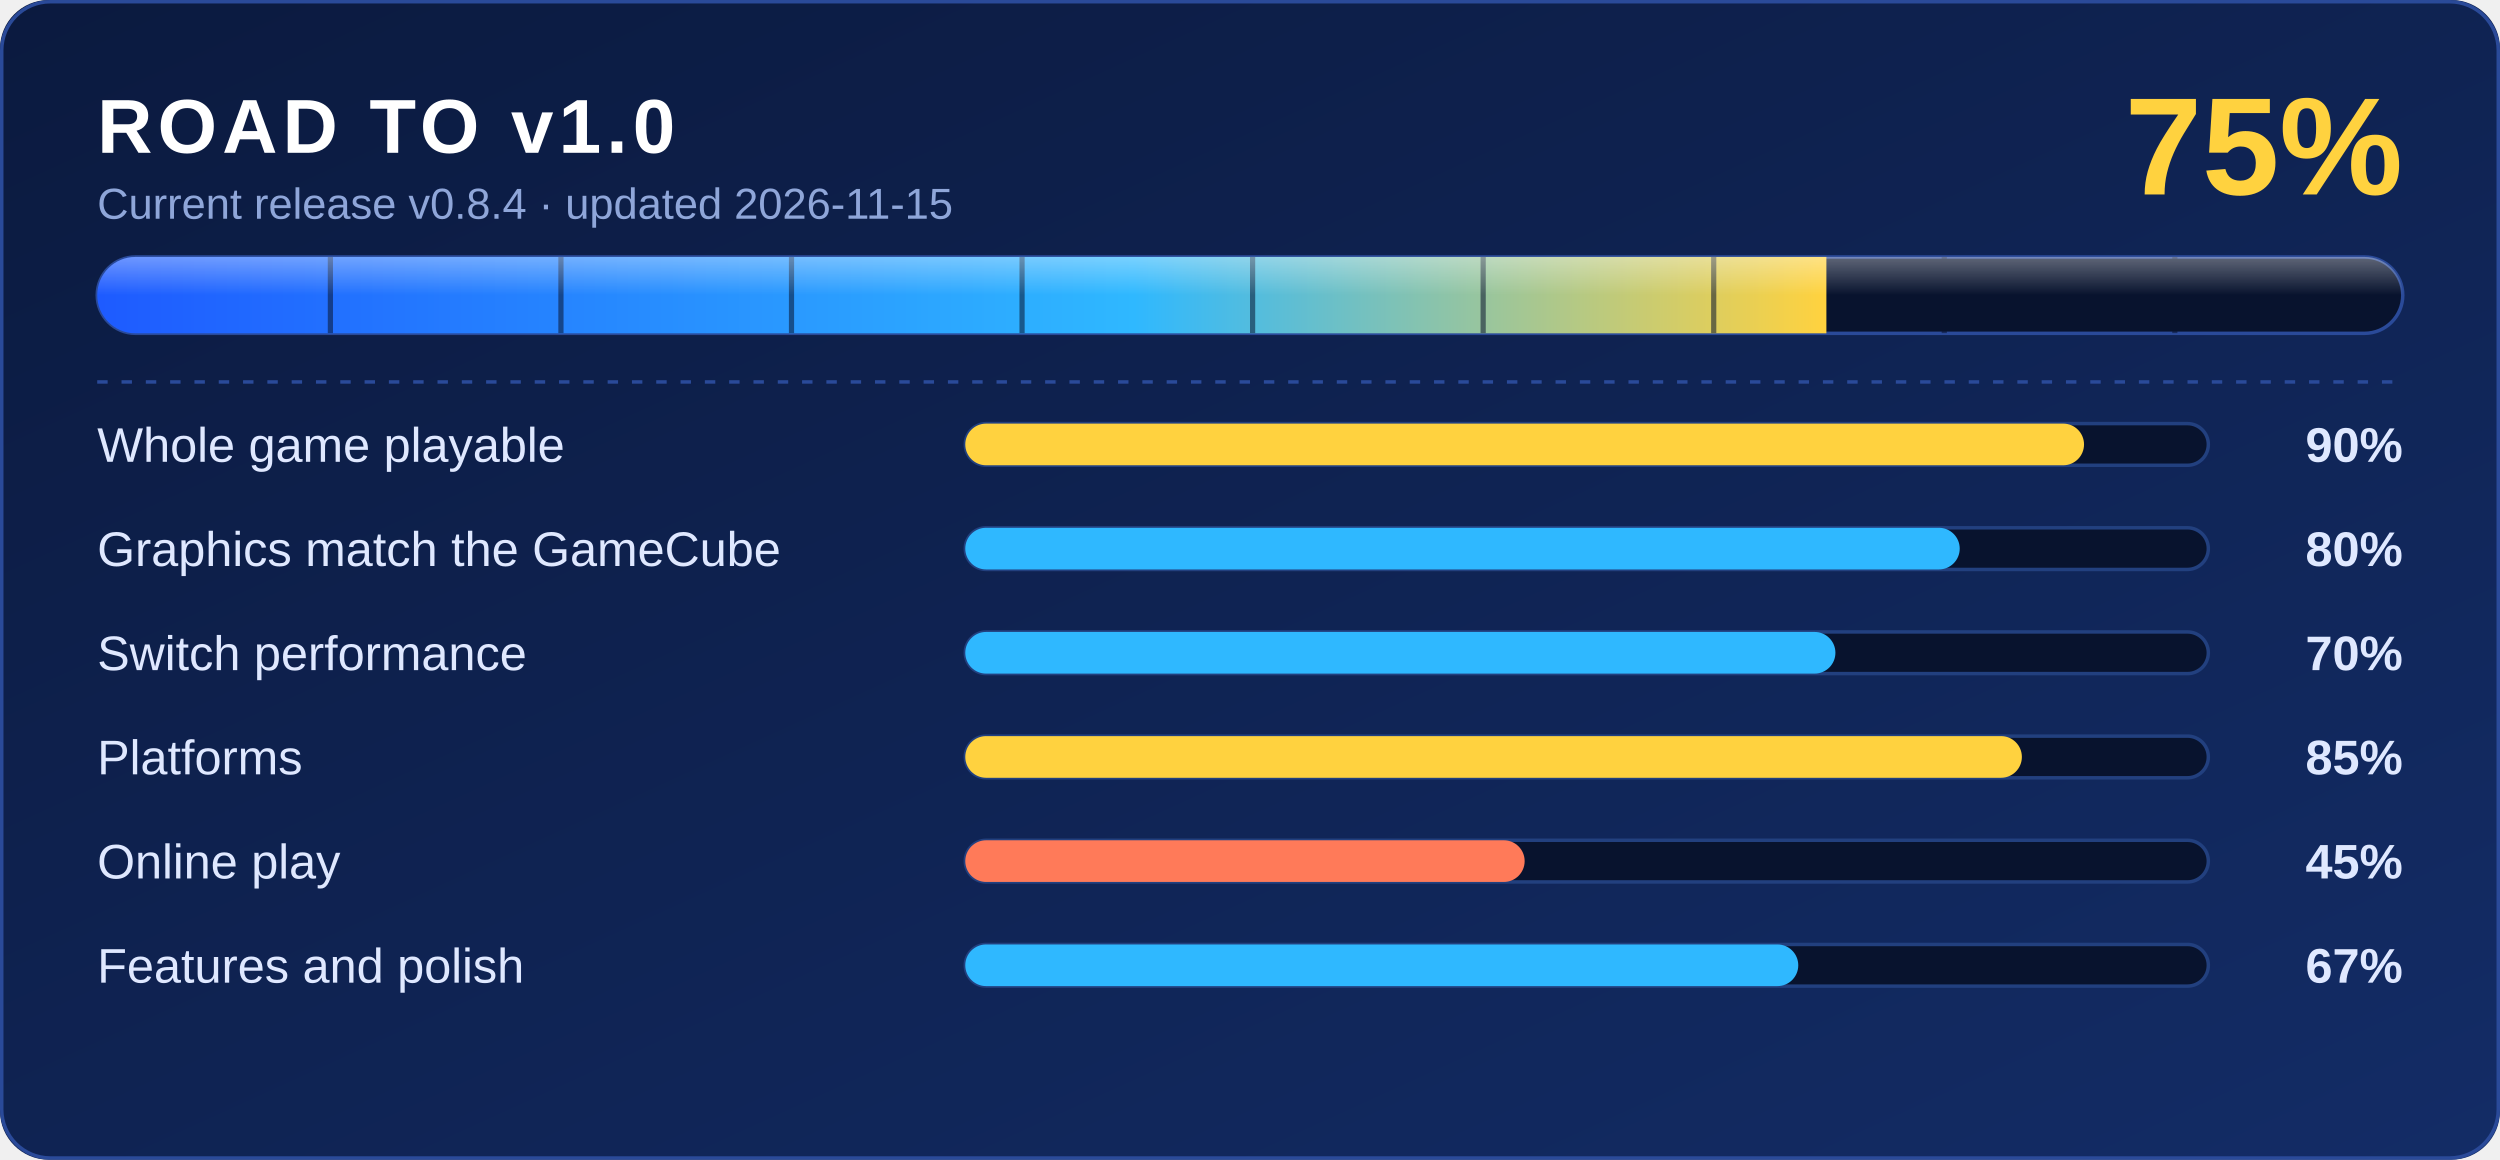
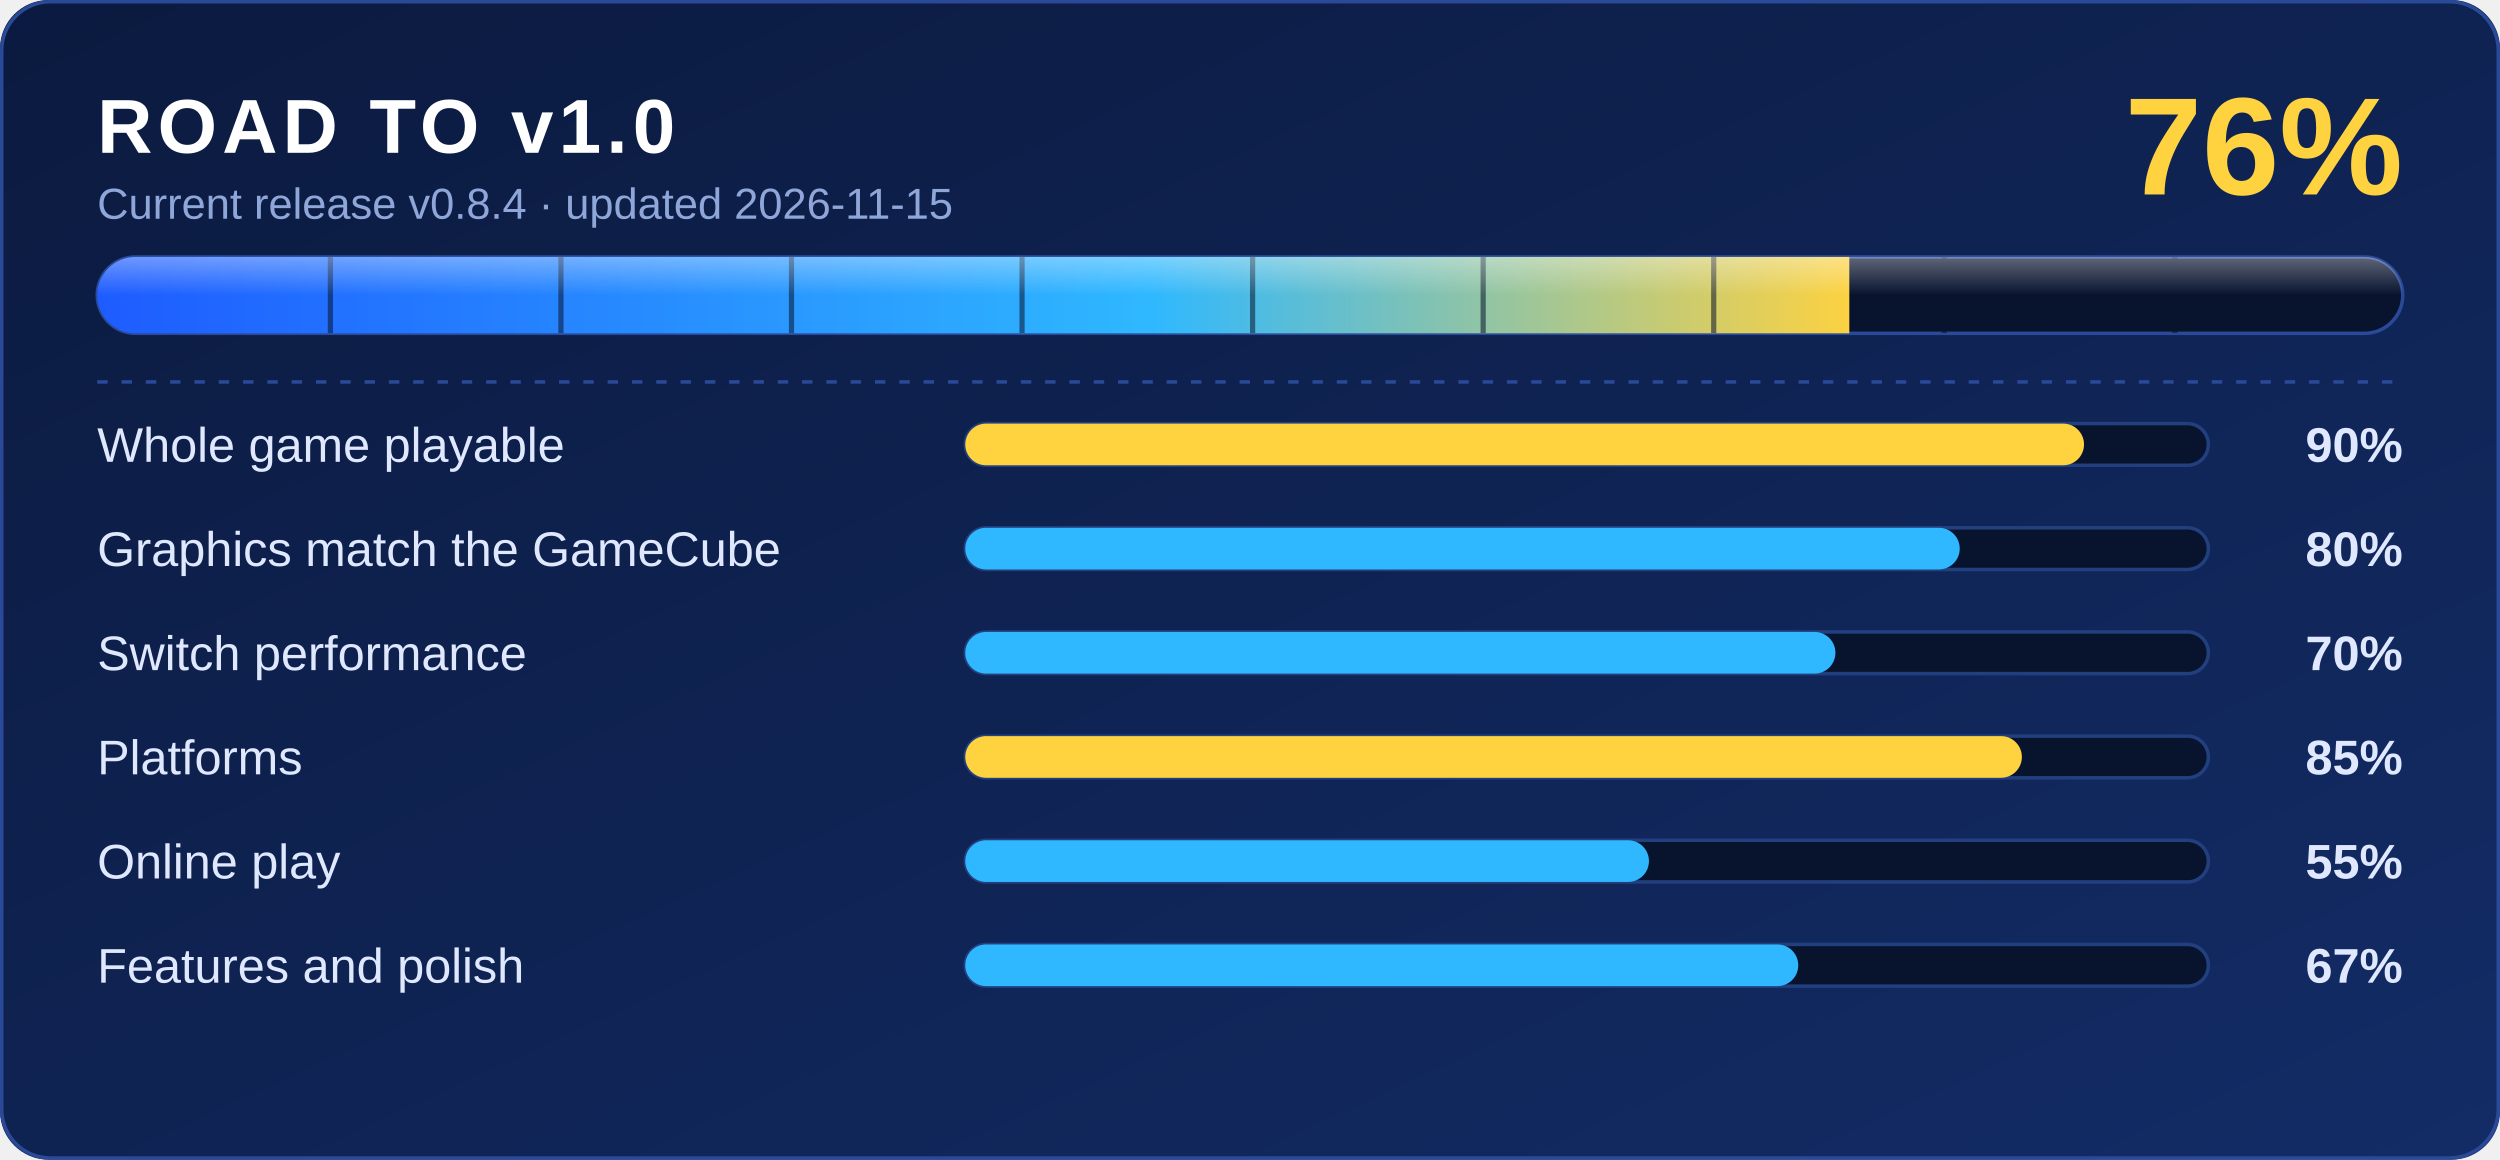
- <svg xmlns="http://www.w3.org/2000/svg" width="720" height="334" viewBox="0 0 720 334" role="img" aria-label="Road to v1.0: 75% done">
+ <svg xmlns="http://www.w3.org/2000/svg" width="720" height="334" viewBox="0 0 720 334" role="img" aria-label="Road to v1.0: 76% done">
  <defs>
    <linearGradient id="bg" x1="0" y1="0" x2="1" y2="1">
      <stop offset="0" stop-color="#0b1a3f" />
      <stop offset="1" stop-color="#132c66" />
    </linearGradient>
    <linearGradient id="fill" x1="0" y1="0" x2="1" y2="0">
      <stop offset="0" stop-color="#1e5bff" />
      <stop offset="0.6" stop-color="#2fb8ff" />
      <stop offset="1" stop-color="#ffd23f" />
    </linearGradient>
    <linearGradient id="shine" x1="0" y1="0" x2="0" y2="1">
      <stop offset="0" stop-color="#fff" stop-opacity="0.35" />
      <stop offset="0.5" stop-color="#fff" stop-opacity="0" />
    </linearGradient>
    <clipPath id="barclip">
      <rect x="28" y="74" width="664" height="22" rx="11" />
    </clipPath>
  </defs>
  <rect width="720" height="334" rx="14" fill="url(#bg)" />
  <rect x="0.5" y="0.5" width="719" height="333" rx="14" fill="none" stroke="#2a4a99" />
  <g font-family="'Segoe UI', -apple-system, 'Helvetica Neue', Arial, sans-serif">
    <text x="28" y="44" fill="#ffffff" font-size="22" font-weight="700" letter-spacing="1.5">ROAD TO v1.0</text>
    <text x="28" y="63" fill="#8fa6d9" font-size="12.5">Current release v0.8.4 · updated 2026-11-15</text>
-     <text x="692" y="56" fill="#ffd23f" font-size="40" font-weight="800" text-anchor="end">75%</text>
+     <text x="692" y="56" fill="#ffd23f" font-size="40" font-weight="800" text-anchor="end">76%</text>
    <rect x="28" y="74" width="664" height="22" rx="11" fill="#08132e" stroke="#2a4a99" />
    <g clip-path="url(#barclip)">
-       <rect x="28" y="74" width="498.0" height="22" fill="url(#fill)" />
+       <rect x="28" y="74" width="504.6" height="22" fill="url(#fill)" />
      <rect x="94.4" y="74" width="1.5" height="22" fill="#08132e" opacity="0.55" />
      <rect x="160.8" y="74" width="1.5" height="22" fill="#08132e" opacity="0.55" />
      <rect x="227.2" y="74" width="1.5" height="22" fill="#08132e" opacity="0.55" />
      <rect x="293.6" y="74" width="1.5" height="22" fill="#08132e" opacity="0.55" />
      <rect x="360.0" y="74" width="1.5" height="22" fill="#08132e" opacity="0.55" />
      <rect x="426.4" y="74" width="1.5" height="22" fill="#08132e" opacity="0.55" />
      <rect x="492.8" y="74" width="1.5" height="22" fill="#08132e" opacity="0.55" />
      <rect x="559.2" y="74" width="1.5" height="22" fill="#08132e" opacity="0.55" />
      <rect x="625.6" y="74" width="1.5" height="22" fill="#08132e" opacity="0.55" />
      <rect x="28" y="74" width="664" height="22" fill="url(#shine)" />
    </g>
    <line x1="28" y1="110" x2="692" y2="110" stroke="#2a4a99" stroke-dasharray="3 4" />
    <text x="28" y="133" fill="#dfe8ff" font-size="14">Whole game playable</text>
    <rect x="278" y="122" width="358" height="12" rx="6" fill="#08132e" stroke="#22407f" />
    <rect x="278" y="122" width="322.2" height="12" rx="6" fill="#ffd23f" />
    <text x="692" y="133" fill="#dfe8ff" font-size="14" font-weight="600" text-anchor="end">90%</text>
    <text x="28" y="163" fill="#dfe8ff" font-size="14">Graphics match the GameCube</text>
    <rect x="278" y="152" width="358" height="12" rx="6" fill="#08132e" stroke="#22407f" />
    <rect x="278" y="152" width="286.4" height="12" rx="6" fill="#2fb8ff" />
    <text x="692" y="163" fill="#dfe8ff" font-size="14" font-weight="600" text-anchor="end">80%</text>
    <text x="28" y="193" fill="#dfe8ff" font-size="14">Switch performance</text>
    <rect x="278" y="182" width="358" height="12" rx="6" fill="#08132e" stroke="#22407f" />
    <rect x="278" y="182" width="250.6" height="12" rx="6" fill="#2fb8ff" />
    <text x="692" y="193" fill="#dfe8ff" font-size="14" font-weight="600" text-anchor="end">70%</text>
    <text x="28" y="223" fill="#dfe8ff" font-size="14">Platforms</text>
    <rect x="278" y="212" width="358" height="12" rx="6" fill="#08132e" stroke="#22407f" />
    <rect x="278" y="212" width="304.3" height="12" rx="6" fill="#ffd23f" />
    <text x="692" y="223" fill="#dfe8ff" font-size="14" font-weight="600" text-anchor="end">85%</text>
    <text x="28" y="253" fill="#dfe8ff" font-size="14">Online play</text>
    <rect x="278" y="242" width="358" height="12" rx="6" fill="#08132e" stroke="#22407f" />
-     <rect x="278" y="242" width="161.1" height="12" rx="6" fill="#ff7a59" />
-     <text x="692" y="253" fill="#dfe8ff" font-size="14" font-weight="600" text-anchor="end">45%</text>
+     <rect x="278" y="242" width="196.9" height="12" rx="6" fill="#2fb8ff" />
+     <text x="692" y="253" fill="#dfe8ff" font-size="14" font-weight="600" text-anchor="end">55%</text>
    <text x="28" y="283" fill="#dfe8ff" font-size="14">Features and polish</text>
    <rect x="278" y="272" width="358" height="12" rx="6" fill="#08132e" stroke="#22407f" />
    <rect x="278" y="272" width="239.9" height="12" rx="6" fill="#2fb8ff" />
    <text x="692" y="283" fill="#dfe8ff" font-size="14" font-weight="600" text-anchor="end">67%</text>
  </g>
</svg>
